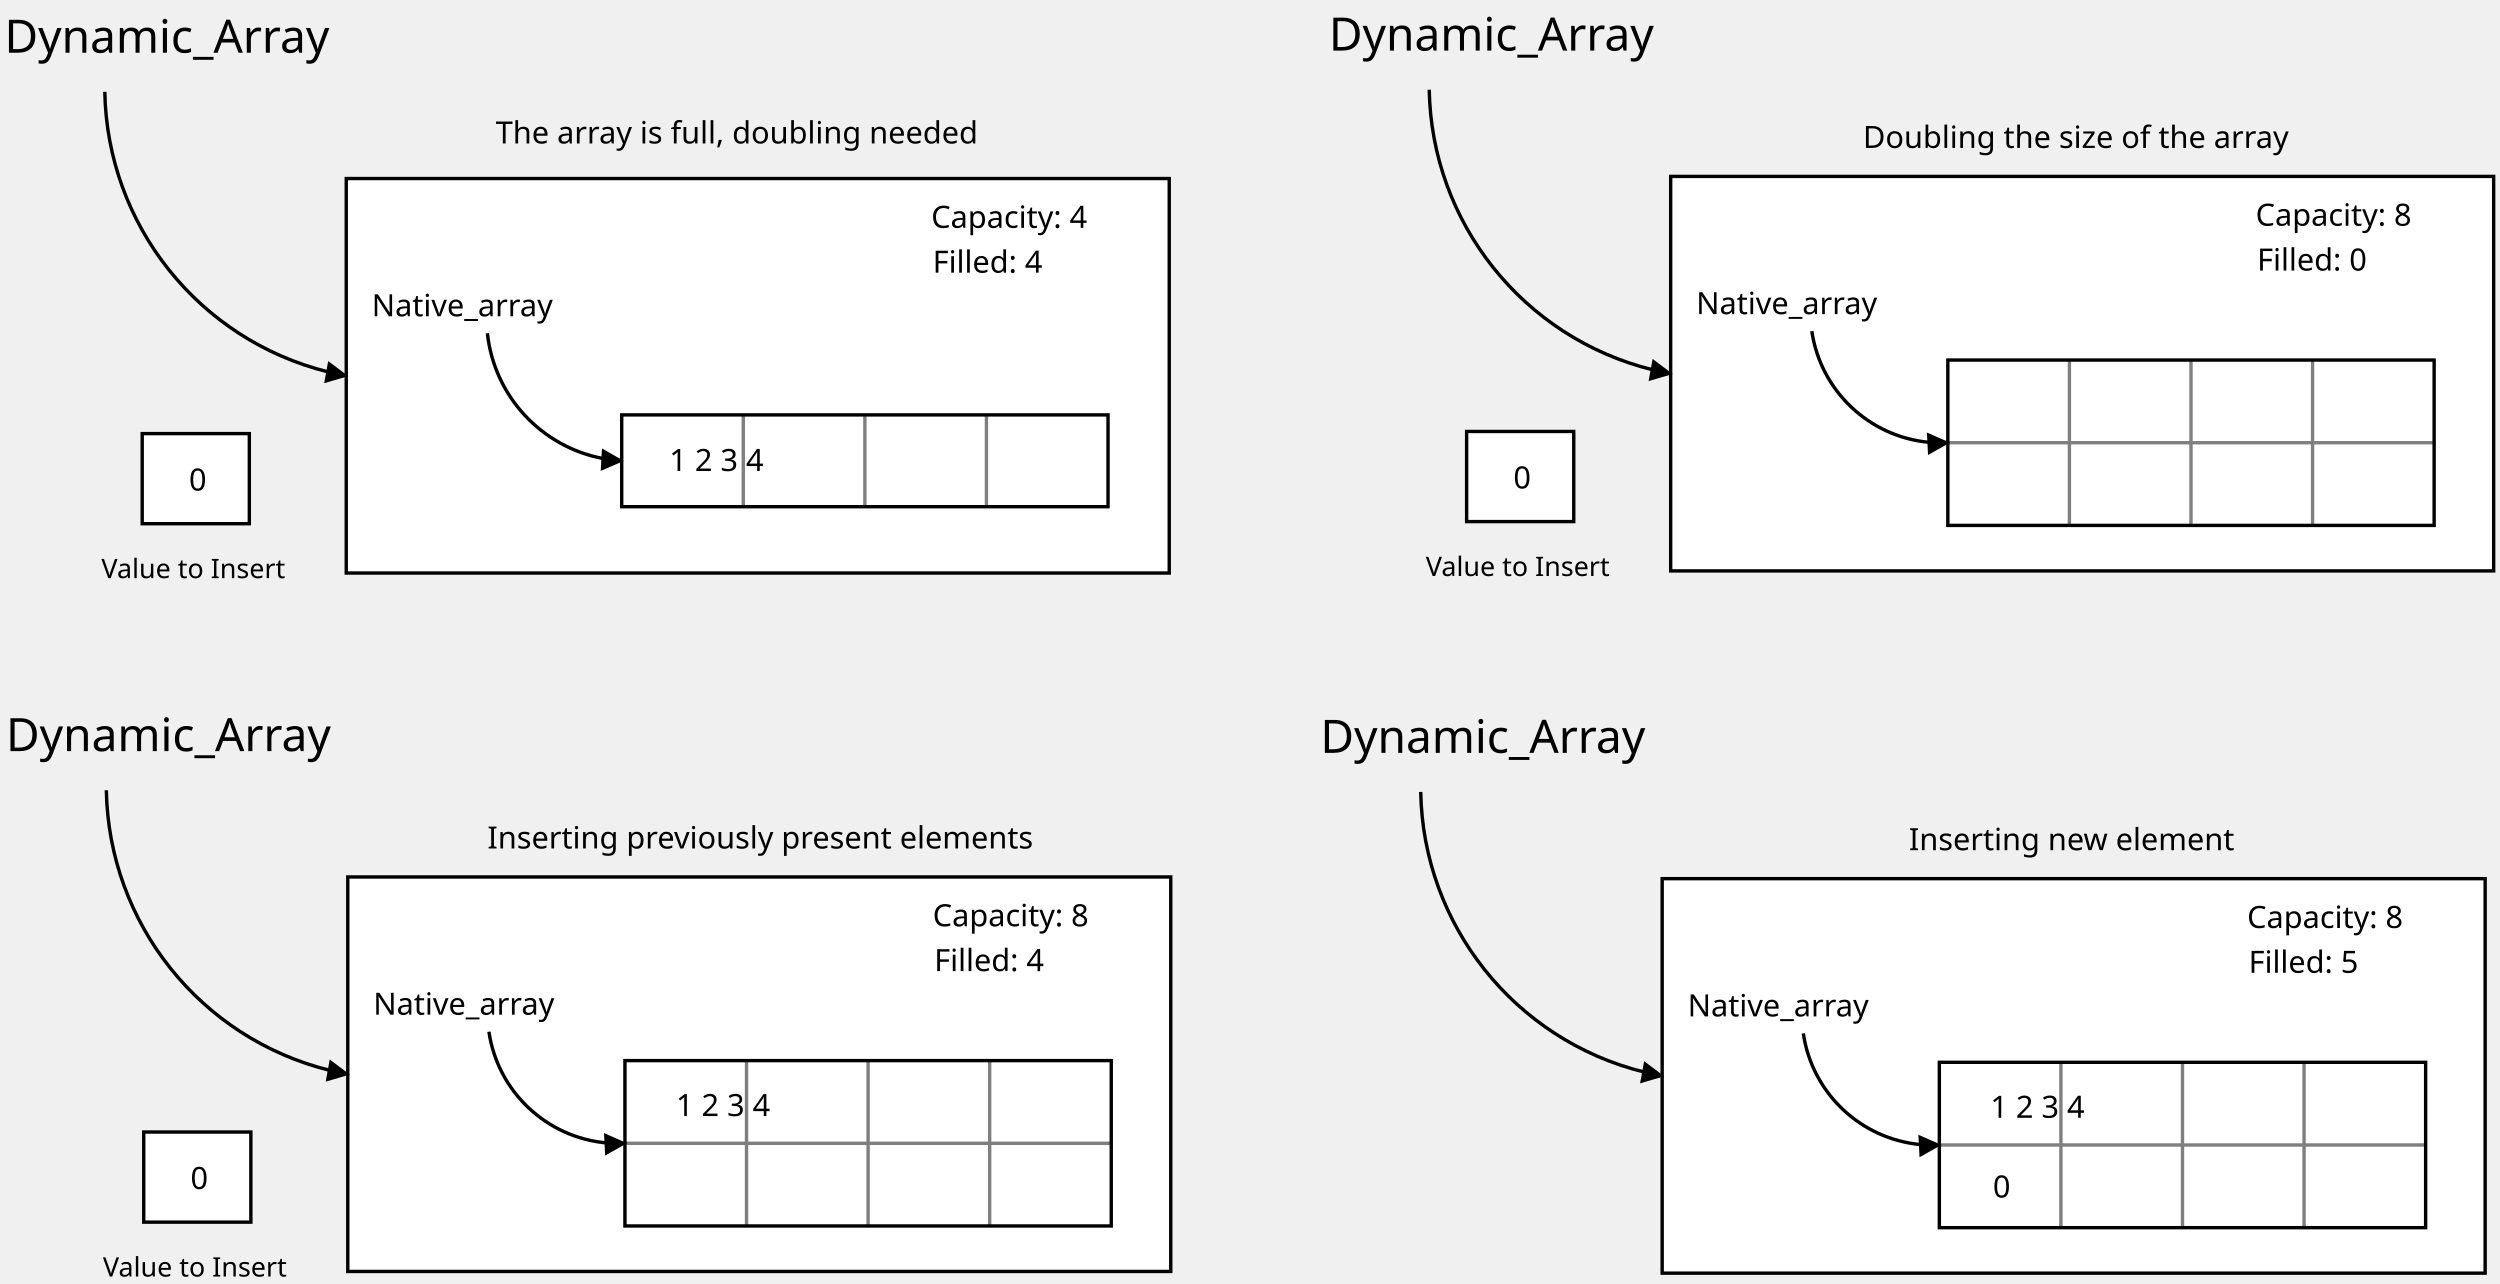
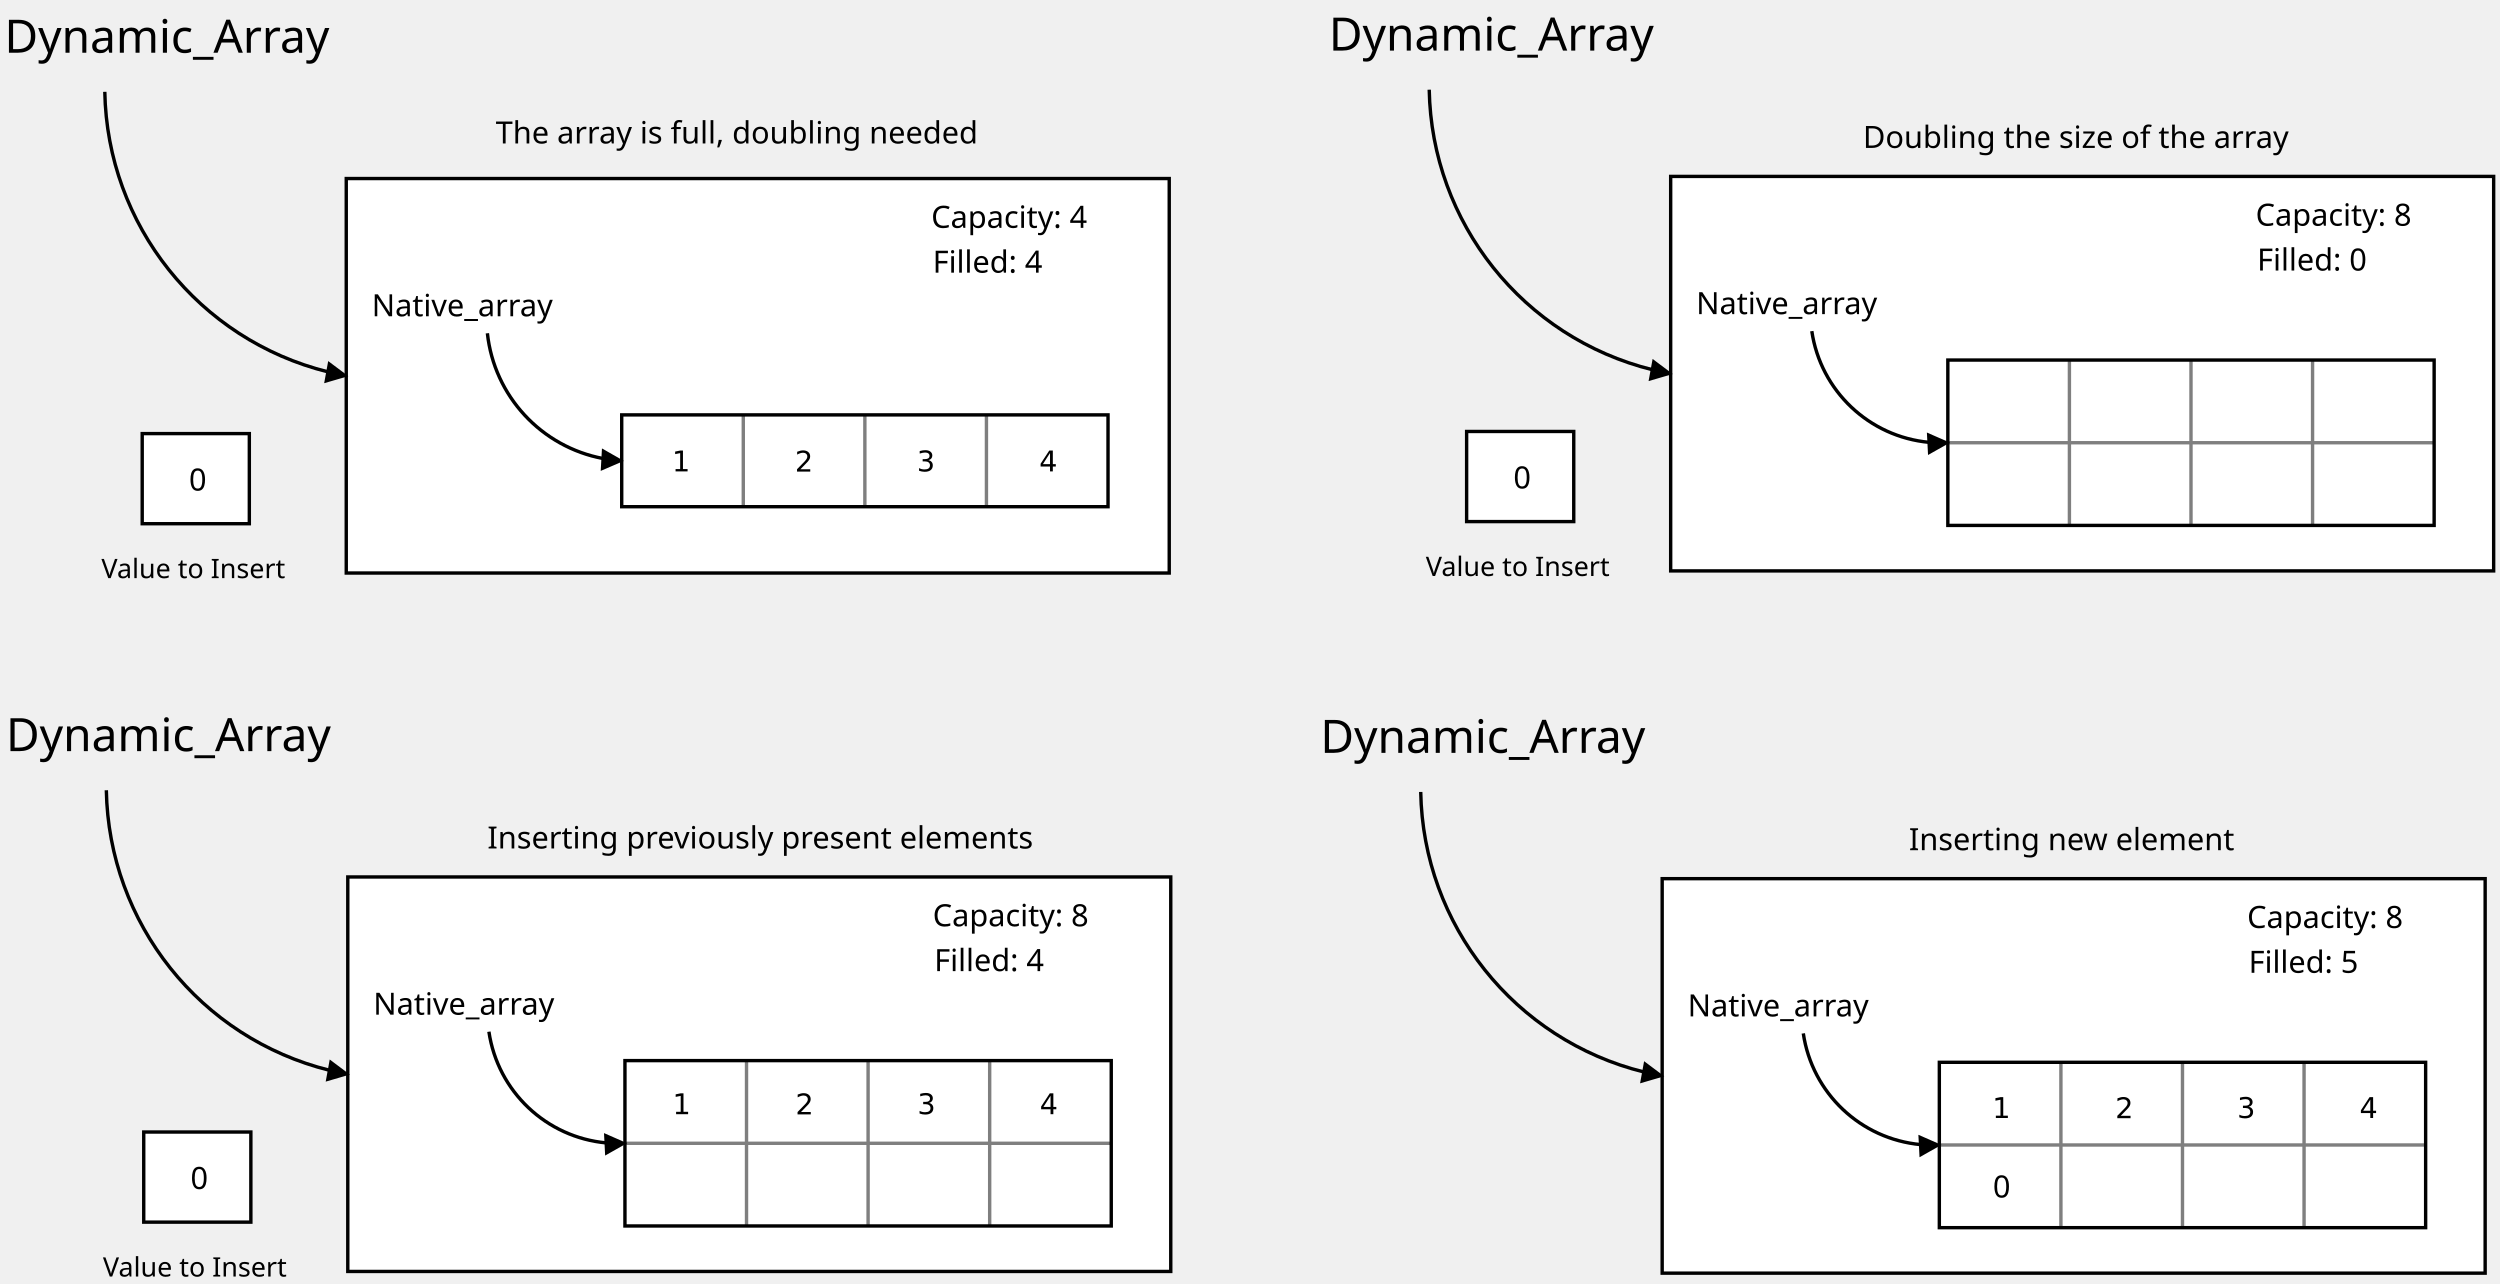
- <svg xmlns="http://www.w3.org/2000/svg" width="74cm" height="38cm" viewBox="72 48 1465 755">
-   <g>
-     <text font-size="27.093" style="fill: #000000;text-anchor:start;font-family:sans-serif;font-style:normal;font-weight:normal" x="845.9" y="490.748">
-       <tspan x="845.9" y="490.748">Dynamic_Array</tspan>
-     </text>
-     <g>
-       <rect style="fill: #ffffff" x="1046.9" y="564.748" width="484" height="232" />
-       <rect style="fill: none; fill-opacity:0; stroke-width: 2; stroke: #000000" x="1046.9" y="564.748" width="484" height="232" />
-     </g>
-     <g>
-       <rect style="fill: #ffffff" x="1209.9" y="672.748" width="286" height="97.251" />
-       <line style="fill: none; fill-opacity:0; stroke-width: 2; stroke: #7f7f7f" x1="1209.9" y1="721.374" x2="1495.9" y2="721.374" />
-       <line style="fill: none; fill-opacity:0; stroke-width: 2; stroke: #7f7f7f" x1="1281.4" y1="672.748" x2="1281.4" y2="769.999" />
-       <line style="fill: none; fill-opacity:0; stroke-width: 2; stroke: #7f7f7f" x1="1352.9" y1="672.748" x2="1352.9" y2="769.999" />
-       <line style="fill: none; fill-opacity:0; stroke-width: 2; stroke: #7f7f7f" x1="1424.4" y1="672.748" x2="1424.4" y2="769.999" />
-       <rect style="fill: none; fill-opacity:0; stroke-width: 2; stroke: #000000" x="1209.9" y="672.748" width="286" height="97.251" />
-     </g>
-     <g>
-       <path style="fill: none; fill-opacity:0; stroke-width: 2; stroke: #000000" d="M 1129.9,655.748 A 76.917,76.917 0 0 0 1198.99,721.153" />
-       <polygon style="fill: #000000" points="1199.17,726.925 1208.9,721.425 1198.66,716.938 " />
-       <polygon style="fill: none; fill-opacity:0; stroke-width: 2; stroke: #000000" points="1199.17,726.925 1208.9,721.425 1198.66,716.938 " />
-     </g>
-     <text font-size="18.062" style="fill: #000000;text-anchor:start;font-family:sans-serif;font-style:normal;font-weight:normal" x="1061.9" y="645.748">
-       <tspan x="1061.9" y="645.748">Native_array</tspan>
-     </text>
-     <text font-size="18.062" style="fill: #000000;text-anchor:start;font-family:sans-serif;font-style:normal;font-weight:normal" x="1390.9" y="593.748">
-       <tspan x="1390.9" y="593.748">Capacity: 8</tspan>
-     </text>
-     <g>
-       <path style="fill: none; fill-opacity:0; stroke-width: 2; stroke: #000000" d="M 904.9,513.748 A 172.901,172.901 0 0 0 1036.16,678.445" />
-       <polygon style="fill: #000000" points="1035.18,683.704 1045.92,680.569 1036.97,673.864 " />
-       <polygon style="fill: none; fill-opacity:0; stroke-width: 2; stroke: #000000" points="1035.18,683.704 1045.92,680.569 1036.97,673.864 " />
-     </g>
-     <text font-size="18.062" style="fill: #000000;text-anchor:start;font-family:sans-serif;font-style:normal;font-weight:normal" x="1391.8" y="620.114">
-       <tspan x="1391.8" y="620.114">Filled: 5</tspan>
-     </text>
-     <text font-size="18.062" style="fill: #000000;text-anchor:start;font-family:sans-serif;font-style:normal;font-weight:normal" x="1241.4" y="752.248">
-       <tspan x="1241.4" y="752.248">0</tspan>
-     </text>
-     <text font-size="18.062" style="fill: #000000;text-anchor:start;font-family:sans-serif;font-style:normal;font-weight:normal" x="1192" y="548">
-       <tspan x="1192" y="548">Inserting new element</tspan>
-     </text>
-     <text font-size="18.062" style="fill: #000000;text-anchor:start;font-family:sans-serif;font-style:normal;font-weight:normal" x="1239.9" y="705.366">
-       <tspan x="1239.9" y="705.366">1           2          3          4</tspan>
-     </text>
-   </g>
-   <g>
-     <text font-size="27.093" style="fill: #000000;text-anchor:start;font-family:sans-serif;font-style:normal;font-weight:normal" x="72.9" y="489.748">
-       <tspan x="72.9" y="489.748">Dynamic_Array</tspan>
-     </text>
-     <g>
-       <rect style="fill: #ffffff" x="273.9" y="563.748" width="484" height="232" />
-       <rect style="fill: none; fill-opacity:0; stroke-width: 2; stroke: #000000" x="273.9" y="563.748" width="484" height="232" />
-     </g>
-     <g>
-       <rect style="fill: #ffffff" x="436.9" y="671.748" width="286" height="97.251" />
-       <line style="fill: none; fill-opacity:0; stroke-width: 2; stroke: #7f7f7f" x1="436.9" y1="720.374" x2="722.9" y2="720.374" />
-       <line style="fill: none; fill-opacity:0; stroke-width: 2; stroke: #7f7f7f" x1="508.4" y1="671.748" x2="508.4" y2="768.999" />
-       <line style="fill: none; fill-opacity:0; stroke-width: 2; stroke: #7f7f7f" x1="579.9" y1="671.748" x2="579.9" y2="768.999" />
-       <line style="fill: none; fill-opacity:0; stroke-width: 2; stroke: #7f7f7f" x1="651.4" y1="671.748" x2="651.4" y2="768.999" />
-       <rect style="fill: none; fill-opacity:0; stroke-width: 2; stroke: #000000" x="436.9" y="671.748" width="286" height="97.251" />
-     </g>
-     <g>
-       <path style="fill: none; fill-opacity:0; stroke-width: 2; stroke: #000000" d="M 356.9,654.748 A 76.917,76.917 0 0 0 425.986,720.153" />
-       <polygon style="fill: #000000" points="426.168,725.925 435.901,720.425 425.661,715.938 " />
-       <polygon style="fill: none; fill-opacity:0; stroke-width: 2; stroke: #000000" points="426.168,725.925 435.901,720.425 425.661,715.938 " />
-     </g>
-     <text font-size="18.062" style="fill: #000000;text-anchor:start;font-family:sans-serif;font-style:normal;font-weight:normal" x="288.9" y="644.748">
-       <tspan x="288.9" y="644.748">Native_array</tspan>
-     </text>
-     <text font-size="18.062" style="fill: #000000;text-anchor:start;font-family:sans-serif;font-style:normal;font-weight:normal" x="617.9" y="592.748">
-       <tspan x="617.9" y="592.748">Capacity: 8</tspan>
-     </text>
-     <g>
-       <path style="fill: none; fill-opacity:0; stroke-width: 2; stroke: #000000" d="M 131.9,512.748 A 172.901,172.901 0 0 0 263.161,677.445" />
-       <polygon style="fill: #000000" points="262.184,682.704 272.916,679.569 263.97,672.864 " />
-       <polygon style="fill: none; fill-opacity:0; stroke-width: 2; stroke: #000000" points="262.184,682.704 272.916,679.569 263.97,672.864 " />
-     </g>
-     <text font-size="18.062" style="fill: #000000;text-anchor:start;font-family:sans-serif;font-style:normal;font-weight:normal" x="618.8" y="619.114">
-       <tspan x="618.8" y="619.114">Filled: 4</tspan>
-     </text>
-     <g>
-       <rect style="fill: #ffffff" x="153.9" y="713.748" width="63" height="53" />
-       <rect style="fill: none; fill-opacity:0; stroke-width: 2; stroke: #000000" x="153.9" y="713.748" width="63" height="53" />
-     </g>
-     <text font-size="18.062" style="fill: #000000;text-anchor:start;font-family:sans-serif;font-style:normal;font-weight:normal" x="181.4" y="747.248">
-       <tspan x="181.4" y="747.248">0</tspan>
-     </text>
-     <text font-size="15.804" style="fill: #000000;text-anchor:start;font-family:sans-serif;font-style:normal;font-weight:normal" x="129.9" y="798.748">
-       <tspan x="129.9" y="798.748">Value to Insert</tspan>
-     </text>
-     <text font-size="18.062" style="fill: #000000;text-anchor:start;font-family:sans-serif;font-style:normal;font-weight:normal" x="356" y="547">
-       <tspan x="356" y="547">Inserting previously present elements</tspan>
-     </text>
-     <text font-size="18.062" style="fill: #000000;text-anchor:start;font-family:sans-serif;font-style:normal;font-weight:normal" x="466.9" y="704.366">
-       <tspan x="466.9" y="704.366">1           2          3          4</tspan>
-     </text>
-   </g>
-   <g>
-     <text font-size="27.093" style="fill: #000000;text-anchor:start;font-family:sans-serif;font-style:normal;font-weight:normal" x="72" y="79">
-       <tspan x="72" y="79">Dynamic_Array</tspan>
-     </text>
-     <g>
-       <rect style="fill: #ffffff" x="273" y="153" width="484" height="232" />
-       <rect style="fill: none; fill-opacity:0; stroke-width: 2; stroke: #000000" x="273" y="153" width="484" height="232" />
-     </g>
-     <g>
-       <rect style="fill: #ffffff" x="435" y="292" width="286" height="54" />
-       <line style="fill: none; fill-opacity:0; stroke-width: 2; stroke: #7f7f7f" x1="506.5" y1="292" x2="506.5" y2="346" />
-       <line style="fill: none; fill-opacity:0; stroke-width: 2; stroke: #7f7f7f" x1="578" y1="292" x2="578" y2="346" />
-       <line style="fill: none; fill-opacity:0; stroke-width: 2; stroke: #7f7f7f" x1="649.5" y1="292" x2="649.5" y2="346" />
-       <rect style="fill: none; fill-opacity:0; stroke-width: 2; stroke: #000000" x="435" y="292" width="286" height="54" />
-     </g>
-     <text font-size="18.062" style="fill: #000000;text-anchor:start;font-family:sans-serif;font-style:normal;font-weight:normal" x="463" y="325">
-       <tspan x="463" y="325">1           2          3          4</tspan>
-     </text>
-     <g>
-       <path style="fill: none; fill-opacity:0; stroke-width: 2; stroke: #000000" d="M 356,244 A 84.162,84.162 0 0 0 424.149,317.685" />
-       <polygon style="fill: #000000" points="423.739,323.381 434.002,318.944 424.295,313.397 " />
-       <polygon style="fill: none; fill-opacity:0; stroke-width: 2; stroke: #000000" points="423.739,323.381 434.002,318.944 424.295,313.397 " />
-     </g>
-     <text font-size="18.062" style="fill: #000000;text-anchor:start;font-family:sans-serif;font-style:normal;font-weight:normal" x="288" y="234">
-       <tspan x="288" y="234">Native_array</tspan>
-     </text>
-     <text font-size="18.062" style="fill: #000000;text-anchor:start;font-family:sans-serif;font-style:normal;font-weight:normal" x="617" y="182">
-       <tspan x="617" y="182">Capacity: 4</tspan>
-     </text>
-     <g>
-       <path style="fill: none; fill-opacity:0; stroke-width: 2; stroke: #000000" d="M 131,102 A 172.901,172.901 0 0 0 262.261,266.697" />
-       <polygon style="fill: #000000" points="261.284,271.956 272.016,268.821 263.07,262.116 " />
-       <polygon style="fill: none; fill-opacity:0; stroke-width: 2; stroke: #000000" points="261.284,271.956 272.016,268.821 263.07,262.116 " />
-     </g>
-     <text font-size="18.062" style="fill: #000000;text-anchor:start;font-family:sans-serif;font-style:normal;font-weight:normal" x="617.9" y="208.366">
-       <tspan x="617.9" y="208.366">Filled: 4</tspan>
-     </text>
-     <g>
-       <rect style="fill: #ffffff" x="153" y="303" width="63" height="53" />
-       <rect style="fill: none; fill-opacity:0; stroke-width: 2; stroke: #000000" x="153" y="303" width="63" height="53" />
-     </g>
-     <text font-size="18.062" style="fill: #000000;text-anchor:start;font-family:sans-serif;font-style:normal;font-weight:normal" x="180.5" y="336.5">
-       <tspan x="180.5" y="336.5">0</tspan>
-     </text>
-     <text font-size="15.804" style="fill: #000000;text-anchor:start;font-family:sans-serif;font-style:normal;font-weight:normal" x="129" y="388">
-       <tspan x="129" y="388">Value to Insert</tspan>
-     </text>
-     <text font-size="18.062" style="fill: #000000;text-anchor:start;font-family:sans-serif;font-style:normal;font-weight:normal" x="360.9" y="132.365">
-       <tspan x="360.9" y="132.365">The array is full, doubling needed</tspan>
-     </text>
-   </g>
-   <g>
-     <text font-size="27.093" style="fill: #000000;text-anchor:start;font-family:sans-serif;font-style:normal;font-weight:normal" x="850.9" y="77.749">
-       <tspan x="850.9" y="77.749">Dynamic_Array</tspan>
-     </text>
-     <g>
-       <rect style="fill: #ffffff" x="1051.9" y="151.749" width="484" height="232" />
-       <rect style="fill: none; fill-opacity:0; stroke-width: 2; stroke: #000000" x="1051.9" y="151.749" width="484" height="232" />
-     </g>
-     <g>
-       <rect style="fill: #ffffff" x="1214.9" y="259.748" width="286" height="97.251" />
-       <line style="fill: none; fill-opacity:0; stroke-width: 2; stroke: #7f7f7f" x1="1214.9" y1="308.374" x2="1500.9" y2="308.374" />
-       <line style="fill: none; fill-opacity:0; stroke-width: 2; stroke: #7f7f7f" x1="1286.4" y1="259.748" x2="1286.4" y2="356.999" />
-       <line style="fill: none; fill-opacity:0; stroke-width: 2; stroke: #7f7f7f" x1="1357.9" y1="259.748" x2="1357.9" y2="356.999" />
-       <line style="fill: none; fill-opacity:0; stroke-width: 2; stroke: #7f7f7f" x1="1429.4" y1="259.748" x2="1429.4" y2="356.999" />
-       <rect style="fill: none; fill-opacity:0; stroke-width: 2; stroke: #000000" x="1214.9" y="259.748" width="286" height="97.251" />
-     </g>
-     <g>
-       <path style="fill: none; fill-opacity:0; stroke-width: 2; stroke: #000000" d="M 1134.9,242.748 A 76.917,76.917 0 0 0 1203.99,308.153" />
-       <polygon style="fill: #000000" points="1204.17,313.925 1213.9,308.425 1203.66,303.938 " />
-       <polygon style="fill: none; fill-opacity:0; stroke-width: 2; stroke: #000000" points="1204.17,313.925 1213.9,308.425 1203.66,303.938 " />
-     </g>
-     <text font-size="18.062" style="fill: #000000;text-anchor:start;font-family:sans-serif;font-style:normal;font-weight:normal" x="1066.9" y="232.748">
-       <tspan x="1066.9" y="232.748">Native_array</tspan>
-     </text>
-     <text font-size="18.062" style="fill: #000000;text-anchor:start;font-family:sans-serif;font-style:normal;font-weight:normal" x="1395.9" y="180.749">
-       <tspan x="1395.9" y="180.749">Capacity: 8</tspan>
-     </text>
-     <g>
-       <path style="fill: none; fill-opacity:0; stroke-width: 2; stroke: #000000" d="M 909.9,100.749 A 172.9,172.9 0 0 0 1041.16,265.445" />
-       <polygon style="fill: #000000" points="1040.18,270.704 1050.92,267.569 1041.97,260.864 " />
-       <polygon style="fill: none; fill-opacity:0; stroke-width: 2; stroke: #000000" points="1040.18,270.704 1050.92,267.569 1041.97,260.864 " />
-     </g>
-     <text font-size="18.062" style="fill: #000000;text-anchor:start;font-family:sans-serif;font-style:normal;font-weight:normal" x="1396.8" y="207.114">
-       <tspan x="1396.8" y="207.114">Filled: 0</tspan>
-     </text>
-     <g>
-       <rect style="fill: #ffffff" x="931.9" y="301.748" width="63" height="53" />
-       <rect style="fill: none; fill-opacity:0; stroke-width: 2; stroke: #000000" x="931.9" y="301.748" width="63" height="53" />
-     </g>
-     <text font-size="18.062" style="fill: #000000;text-anchor:start;font-family:sans-serif;font-style:normal;font-weight:normal" x="959.4" y="335.248">
-       <tspan x="959.4" y="335.248">0</tspan>
-     </text>
-     <text font-size="15.804" style="fill: #000000;text-anchor:start;font-family:sans-serif;font-style:normal;font-weight:normal" x="907.9" y="386.748">
-       <tspan x="907.9" y="386.748">Value to Insert</tspan>
-     </text>
-     <text font-size="18.062" style="fill: #000000;text-anchor:start;font-family:sans-serif;font-style:normal;font-weight:normal" x="1165" y="135">
-       <tspan x="1165" y="135">Doubling the size of the array</tspan>
+ <svg xmlns="http://www.w3.org/2000/svg" width="74cm" height="38cm" viewBox="72 48 1465 755" version="1.1" id="svg48">
+   <defs id="defs48" />
+   <g id="g12">
+     <text font-size="27.093" style="fill: #000000;text-anchor:start;font-family:sans-serif;font-style:normal;font-weight:normal" x="845.9" y="490.748" id="text1">
+       <tspan x="845.9" y="490.748" id="tspan1">Dynamic_Array</tspan>
+     </text>
+     <g id="g2">
+       <rect style="fill: #ffffff" x="1046.9" y="564.748" width="484" height="232" id="rect1" />
+       <rect style="fill: none; fill-opacity:0; stroke-width: 2; stroke: #000000" x="1046.9" y="564.748" width="484" height="232" id="rect2" />
+     </g>
+     <g id="g6">
+       <rect style="fill: #ffffff" x="1209.9" y="672.748" width="286" height="97.251" id="rect3" />
+       <line style="fill: none; fill-opacity:0; stroke-width: 2; stroke: #7f7f7f" x1="1209.9" y1="721.374" x2="1495.9" y2="721.374" id="line3" />
+       <line style="fill: none; fill-opacity:0; stroke-width: 2; stroke: #7f7f7f" x1="1281.4" y1="672.748" x2="1281.4" y2="769.999" id="line4" />
+       <line style="fill: none; fill-opacity:0; stroke-width: 2; stroke: #7f7f7f" x1="1352.9" y1="672.748" x2="1352.9" y2="769.999" id="line5" />
+       <line style="fill: none; fill-opacity:0; stroke-width: 2; stroke: #7f7f7f" x1="1424.4" y1="672.748" x2="1424.4" y2="769.999" id="line6" />
+       <rect style="fill: none; fill-opacity:0; stroke-width: 2; stroke: #000000" x="1209.9" y="672.748" width="286" height="97.251" id="rect6" />
+     </g>
+     <g id="g7">
+       <path style="fill: none; fill-opacity:0; stroke-width: 2; stroke: #000000" d="M 1129.9,655.748 A 76.917,76.917 0 0 0 1198.99,721.153" id="path6" />
+       <polygon style="fill: #000000" points="1199.17,726.925 1208.9,721.425 1198.66,716.938 " id="polygon6" />
+       <polygon style="fill: none; fill-opacity:0; stroke-width: 2; stroke: #000000" points="1199.17,726.925 1208.9,721.425 1198.66,716.938 " id="polygon7" />
+     </g>
+     <text font-size="18.062" style="fill: #000000;text-anchor:start;font-family:sans-serif;font-style:normal;font-weight:normal" x="1061.9" y="645.748" id="text7">
+       <tspan x="1061.9" y="645.748" id="tspan7">Native_array</tspan>
+     </text>
+     <text font-size="18.062" style="fill: #000000;text-anchor:start;font-family:sans-serif;font-style:normal;font-weight:normal" x="1390.9" y="593.748" id="text8">
+       <tspan x="1390.9" y="593.748" id="tspan8">Capacity: 8</tspan>
+     </text>
+     <g id="g9">
+       <path style="fill: none; fill-opacity:0; stroke-width: 2; stroke: #000000" d="M 904.9,513.748 A 172.901,172.901 0 0 0 1036.16,678.445" id="path8" />
+       <polygon style="fill: #000000" points="1035.18,683.704 1045.92,680.569 1036.97,673.864 " id="polygon8" />
+       <polygon style="fill: none; fill-opacity:0; stroke-width: 2; stroke: #000000" points="1035.18,683.704 1045.92,680.569 1036.97,673.864 " id="polygon9" />
+     </g>
+     <text font-size="18.062" style="fill: #000000;text-anchor:start;font-family:sans-serif;font-style:normal;font-weight:normal" x="1391.8" y="620.114" id="text9">
+       <tspan x="1391.8" y="620.114" id="tspan9">Filled: 5</tspan>
+     </text>
+     <text font-size="18.062" style="fill: #000000;text-anchor:start;font-family:sans-serif;font-style:normal;font-weight:normal" x="1241.4" y="752.248" id="text10">
+       <tspan x="1241.4" y="752.248" id="tspan10">0</tspan>
+     </text>
+     <text font-size="18.062" style="fill: #000000;text-anchor:start;font-family:sans-serif;font-style:normal;font-weight:normal" x="1192" y="548" id="text11">
+       <tspan x="1192" y="548" id="tspan11">Inserting new element</tspan>
+     </text>
+     <text xml:space="preserve" style="font-size:16.822px;line-height:1.25;font-family:'DejaVu Sans';-inkscape-font-specification:'DejaVu Sans';letter-spacing:0px;word-spacing:0px;stroke-width:0.526" x="1241.05" y="705.509" id="text49-9">
+       <tspan id="tspan49-1" style="stroke-width:0.526" x="1241.05" y="705.509">1</tspan>
+     </text>
+     <text xml:space="preserve" style="font-size:16.822px;line-height:1.25;font-family:'DejaVu Sans';-inkscape-font-specification:'DejaVu Sans';letter-spacing:0px;word-spacing:0px;stroke-width:0.526" x="1313.335" y="705.62" id="text50-2">
+       <tspan id="tspan50-7" style="stroke-width:0.526" x="1313.335" y="705.62">2</tspan>
+     </text>
+     <text xml:space="preserve" style="font-size:16.822px;line-height:1.25;font-family:'DejaVu Sans';-inkscape-font-specification:'DejaVu Sans';letter-spacing:0px;word-spacing:0px;stroke-width:0.526" x="1385.053" y="705.501" id="text51-0">
+       <tspan id="tspan51-9" style="stroke-width:0.526" x="1385.053" y="705.501">3</tspan>
+     </text>
+     <text xml:space="preserve" style="font-size:16.822px;line-height:1.25;font-family:'DejaVu Sans';-inkscape-font-specification:'DejaVu Sans';letter-spacing:0px;word-spacing:0px;stroke-width:0.526" x="1456.992" y="705.509" id="text52-3">
+       <tspan id="tspan52-6" style="stroke-width:0.526" x="1456.992" y="705.509">4</tspan>
+     </text>
+   </g>
+   <g id="g25">
+     <text font-size="27.093" style="fill: #000000;text-anchor:start;font-family:sans-serif;font-style:normal;font-weight:normal" x="72.9" y="489.748" id="text13">
+       <tspan x="72.9" y="489.748" id="tspan13">Dynamic_Array</tspan>
+     </text>
+     <g id="g14">
+       <rect style="fill: #ffffff" x="273.9" y="563.748" width="484" height="232" id="rect13" />
+       <rect style="fill: none; fill-opacity:0; stroke-width: 2; stroke: #000000" x="273.9" y="563.748" width="484" height="232" id="rect14" />
+     </g>
+     <g id="g18">
+       <rect style="fill: #ffffff" x="436.9" y="671.748" width="286" height="97.251" id="rect15" />
+       <line style="fill: none; fill-opacity:0; stroke-width: 2; stroke: #7f7f7f" x1="436.9" y1="720.374" x2="722.9" y2="720.374" id="line15" />
+       <line style="fill: none; fill-opacity:0; stroke-width: 2; stroke: #7f7f7f" x1="508.4" y1="671.748" x2="508.4" y2="768.999" id="line16" />
+       <line style="fill: none; fill-opacity:0; stroke-width: 2; stroke: #7f7f7f" x1="579.9" y1="671.748" x2="579.9" y2="768.999" id="line17" />
+       <line style="fill: none; fill-opacity:0; stroke-width: 2; stroke: #7f7f7f" x1="651.4" y1="671.748" x2="651.4" y2="768.999" id="line18" />
+       <rect style="fill: none; fill-opacity:0; stroke-width: 2; stroke: #000000" x="436.9" y="671.748" width="286" height="97.251" id="rect18" />
+     </g>
+     <g id="g19">
+       <path style="fill: none; fill-opacity:0; stroke-width: 2; stroke: #000000" d="M 356.9,654.748 A 76.917,76.917 0 0 0 425.986,720.153" id="path18" />
+       <polygon style="fill: #000000" points="426.168,725.925 435.901,720.425 425.661,715.938 " id="polygon18" />
+       <polygon style="fill: none; fill-opacity:0; stroke-width: 2; stroke: #000000" points="426.168,725.925 435.901,720.425 425.661,715.938 " id="polygon19" />
+     </g>
+     <text font-size="18.062" style="fill: #000000;text-anchor:start;font-family:sans-serif;font-style:normal;font-weight:normal" x="288.9" y="644.748" id="text19">
+       <tspan x="288.9" y="644.748" id="tspan19">Native_array</tspan>
+     </text>
+     <text font-size="18.062" style="fill: #000000;text-anchor:start;font-family:sans-serif;font-style:normal;font-weight:normal" x="617.9" y="592.748" id="text20">
+       <tspan x="617.9" y="592.748" id="tspan20">Capacity: 8</tspan>
+     </text>
+     <g id="g21">
+       <path style="fill: none; fill-opacity:0; stroke-width: 2; stroke: #000000" d="M 131.9,512.748 A 172.901,172.901 0 0 0 263.161,677.445" id="path20" />
+       <polygon style="fill: #000000" points="262.184,682.704 272.916,679.569 263.97,672.864 " id="polygon20" />
+       <polygon style="fill: none; fill-opacity:0; stroke-width: 2; stroke: #000000" points="262.184,682.704 272.916,679.569 263.97,672.864 " id="polygon21" />
+     </g>
+     <text font-size="18.062" style="fill: #000000;text-anchor:start;font-family:sans-serif;font-style:normal;font-weight:normal" x="618.8" y="619.114" id="text21">
+       <tspan x="618.8" y="619.114" id="tspan21">Filled: 4</tspan>
+     </text>
+     <g id="g22">
+       <rect style="fill: #ffffff" x="153.9" y="713.748" width="63" height="53" id="rect21" />
+       <rect style="fill: none; fill-opacity:0; stroke-width: 2; stroke: #000000" x="153.9" y="713.748" width="63" height="53" id="rect22" />
+     </g>
+     <text font-size="18.062" style="fill: #000000;text-anchor:start;font-family:sans-serif;font-style:normal;font-weight:normal" x="181.4" y="747.248" id="text22">
+       <tspan x="181.4" y="747.248" id="tspan22">0</tspan>
+     </text>
+     <text font-size="15.804" style="fill: #000000;text-anchor:start;font-family:sans-serif;font-style:normal;font-weight:normal" x="129.9" y="798.748" id="text23">
+       <tspan x="129.9" y="798.748" id="tspan23">Value to Insert</tspan>
+     </text>
+     <text font-size="18.062" style="fill: #000000;text-anchor:start;font-family:sans-serif;font-style:normal;font-weight:normal" x="356" y="547" id="text24">
+       <tspan x="356" y="547" id="tspan24">Inserting previously present elements</tspan>
+     </text>
+     <text xml:space="preserve" style="font-size:16.822px;line-height:1.25;font-family:'DejaVu Sans';-inkscape-font-specification:'DejaVu Sans';letter-spacing:0px;word-spacing:0px;stroke-width:0.526" x="464.891" y="703.261" id="text49-3">
+       <tspan id="tspan49-6" style="stroke-width:0.526" x="464.891" y="703.261">1</tspan>
+     </text>
+     <text xml:space="preserve" style="font-size:16.822px;line-height:1.25;font-family:'DejaVu Sans';-inkscape-font-specification:'DejaVu Sans';letter-spacing:0px;word-spacing:0px;stroke-width:0.526" x="537.176" y="703.372" id="text50-7">
+       <tspan id="tspan50-5" style="stroke-width:0.526" x="537.176" y="703.372">2</tspan>
+     </text>
+     <text xml:space="preserve" style="font-size:16.822px;line-height:1.25;font-family:'DejaVu Sans';-inkscape-font-specification:'DejaVu Sans';letter-spacing:0px;word-spacing:0px;stroke-width:0.526" x="608.894" y="703.252" id="text51-3">
+       <tspan id="tspan51-5" style="stroke-width:0.526" x="608.894" y="703.252">3</tspan>
+     </text>
+     <text xml:space="preserve" style="font-size:16.822px;line-height:1.25;font-family:'DejaVu Sans';-inkscape-font-specification:'DejaVu Sans';letter-spacing:0px;word-spacing:0px;stroke-width:0.526" x="680.834" y="703.261" id="text52-6">
+       <tspan id="tspan52-2" style="stroke-width:0.526" x="680.834" y="703.261">4</tspan>
+     </text>
+   </g>
+   <g id="g36">
+     <text font-size="27.093" style="fill: #000000;text-anchor:start;font-family:sans-serif;font-style:normal;font-weight:normal" x="72" y="79" id="text26">
+       <tspan x="72" y="79" id="tspan26">Dynamic_Array</tspan>
+     </text>
+     <g id="g27">
+       <rect style="fill: #ffffff" x="273" y="153" width="484" height="232" id="rect26" />
+       <rect style="fill: none; fill-opacity:0; stroke-width: 2; stroke: #000000" x="273" y="153" width="484" height="232" id="rect27" />
+     </g>
+     <g id="g30">
+       <rect style="fill: #ffffff" x="435" y="292" width="286" height="54" id="rect28" />
+       <line style="fill: none; fill-opacity:0; stroke-width: 2; stroke: #7f7f7f" x1="506.5" y1="292" x2="506.5" y2="346" id="line28" />
+       <line style="fill: none; fill-opacity:0; stroke-width: 2; stroke: #7f7f7f" x1="578" y1="292" x2="578" y2="346" id="line29" />
+       <line style="fill: none; fill-opacity:0; stroke-width: 2; stroke: #7f7f7f" x1="649.5" y1="292" x2="649.5" y2="346" id="line30" />
+       <rect style="fill: none; fill-opacity:0; stroke-width: 2; stroke: #000000" x="435" y="292" width="286" height="54" id="rect30" />
+     </g>
+     <g id="g31">
+       <path style="fill: none; fill-opacity:0; stroke-width: 2; stroke: #000000" d="M 356,244 A 84.162,84.162 0 0 0 424.149,317.685" id="path30" />
+       <polygon style="fill: #000000" points="423.739,323.381 434.002,318.944 424.295,313.397 " id="polygon30" />
+       <polygon style="fill: none; fill-opacity:0; stroke-width: 2; stroke: #000000" points="423.739,323.381 434.002,318.944 424.295,313.397 " id="polygon31" />
+     </g>
+     <text font-size="18.062" style="fill: #000000;text-anchor:start;font-family:sans-serif;font-style:normal;font-weight:normal" x="288" y="234" id="text31">
+       <tspan x="288" y="234" id="tspan31">Native_array</tspan>
+     </text>
+     <text font-size="18.062" style="fill: #000000;text-anchor:start;font-family:sans-serif;font-style:normal;font-weight:normal" x="617" y="182" id="text32">
+       <tspan x="617" y="182" id="tspan32">Capacity: 4</tspan>
+     </text>
+     <g id="g33">
+       <path style="fill: none; fill-opacity:0; stroke-width: 2; stroke: #000000" d="M 131,102 A 172.901,172.901 0 0 0 262.261,266.697" id="path32" />
+       <polygon style="fill: #000000" points="261.284,271.956 272.016,268.821 263.07,262.116 " id="polygon32" />
+       <polygon style="fill: none; fill-opacity:0; stroke-width: 2; stroke: #000000" points="261.284,271.956 272.016,268.821 263.07,262.116 " id="polygon33" />
+     </g>
+     <text font-size="18.062" style="fill: #000000;text-anchor:start;font-family:sans-serif;font-style:normal;font-weight:normal" x="617.9" y="208.366" id="text33">
+       <tspan x="617.9" y="208.366" id="tspan33">Filled: 4</tspan>
+     </text>
+     <g id="g34">
+       <rect style="fill: #ffffff" x="153" y="303" width="63" height="53" id="rect33" />
+       <rect style="fill: none; fill-opacity:0; stroke-width: 2; stroke: #000000" x="153" y="303" width="63" height="53" id="rect34" />
+     </g>
+     <text font-size="18.062" style="fill: #000000;text-anchor:start;font-family:sans-serif;font-style:normal;font-weight:normal" x="180.5" y="336.5" id="text34">
+       <tspan x="180.5" y="336.5" id="tspan34">0</tspan>
+     </text>
+     <text font-size="15.804" style="fill: #000000;text-anchor:start;font-family:sans-serif;font-style:normal;font-weight:normal" x="129" y="388" id="text35">
+       <tspan x="129" y="388" id="tspan35">Value to Insert</tspan>
+     </text>
+     <text font-size="18.062" style="fill: #000000;text-anchor:start;font-family:sans-serif;font-style:normal;font-weight:normal" x="360.9" y="132.365" id="text36">
+       <tspan x="360.9" y="132.365" id="tspan36">The array is full, doubling needed</tspan>
+     </text>
+     <text xml:space="preserve" style="font-size:16.822px;line-height:1.25;font-family:'DejaVu Sans';-inkscape-font-specification:'DejaVu Sans';letter-spacing:0px;word-spacing:0px;stroke-width:0.526" x="464.583" y="325.239" id="text49">
+       <tspan id="tspan49" style="stroke-width:0.526" x="464.583" y="325.239">1</tspan>
+     </text>
+     <text xml:space="preserve" style="font-size:16.822px;line-height:1.25;font-family:'DejaVu Sans';-inkscape-font-specification:'DejaVu Sans';letter-spacing:0px;word-spacing:0px;stroke-width:0.526" x="536.868" y="325.35" id="text50">
+       <tspan id="tspan50" style="stroke-width:0.526" x="536.868" y="325.35">2</tspan>
+     </text>
+     <text xml:space="preserve" style="font-size:16.822px;line-height:1.25;font-family:'DejaVu Sans';-inkscape-font-specification:'DejaVu Sans';letter-spacing:0px;word-spacing:0px;stroke-width:0.526" x="608.586" y="325.231" id="text51">
+       <tspan id="tspan51" style="stroke-width:0.526" x="608.586" y="325.231">3</tspan>
+     </text>
+     <text xml:space="preserve" style="font-size:16.822px;line-height:1.25;font-family:'DejaVu Sans';-inkscape-font-specification:'DejaVu Sans';letter-spacing:0px;word-spacing:0px;stroke-width:0.526" x="680.526" y="325.239" id="text52">
+       <tspan id="tspan52" style="stroke-width:0.526" x="680.526" y="325.239">4</tspan>
+     </text>
+   </g>
+   <g id="g48">
+     <text font-size="27.093" style="fill: #000000;text-anchor:start;font-family:sans-serif;font-style:normal;font-weight:normal" x="850.9" y="77.749" id="text37">
+       <tspan x="850.9" y="77.749" id="tspan37">Dynamic_Array</tspan>
+     </text>
+     <g id="g38">
+       <rect style="fill: #ffffff" x="1051.9" y="151.749" width="484" height="232" id="rect37" />
+       <rect style="fill: none; fill-opacity:0; stroke-width: 2; stroke: #000000" x="1051.9" y="151.749" width="484" height="232" id="rect38" />
+     </g>
+     <g id="g42">
+       <rect style="fill: #ffffff" x="1214.9" y="259.748" width="286" height="97.251" id="rect39" />
+       <line style="fill: none; fill-opacity:0; stroke-width: 2; stroke: #7f7f7f" x1="1214.9" y1="308.374" x2="1500.9" y2="308.374" id="line39" />
+       <line style="fill: none; fill-opacity:0; stroke-width: 2; stroke: #7f7f7f" x1="1286.4" y1="259.748" x2="1286.4" y2="356.999" id="line40" />
+       <line style="fill: none; fill-opacity:0; stroke-width: 2; stroke: #7f7f7f" x1="1357.9" y1="259.748" x2="1357.9" y2="356.999" id="line41" />
+       <line style="fill: none; fill-opacity:0; stroke-width: 2; stroke: #7f7f7f" x1="1429.4" y1="259.748" x2="1429.4" y2="356.999" id="line42" />
+       <rect style="fill: none; fill-opacity:0; stroke-width: 2; stroke: #000000" x="1214.9" y="259.748" width="286" height="97.251" id="rect42" />
+     </g>
+     <g id="g43">
+       <path style="fill: none; fill-opacity:0; stroke-width: 2; stroke: #000000" d="M 1134.9,242.748 A 76.917,76.917 0 0 0 1203.99,308.153" id="path42" />
+       <polygon style="fill: #000000" points="1204.17,313.925 1213.9,308.425 1203.66,303.938 " id="polygon42" />
+       <polygon style="fill: none; fill-opacity:0; stroke-width: 2; stroke: #000000" points="1204.17,313.925 1213.9,308.425 1203.66,303.938 " id="polygon43" />
+     </g>
+     <text font-size="18.062" style="fill: #000000;text-anchor:start;font-family:sans-serif;font-style:normal;font-weight:normal" x="1066.9" y="232.748" id="text43">
+       <tspan x="1066.9" y="232.748" id="tspan43">Native_array</tspan>
+     </text>
+     <text font-size="18.062" style="fill: #000000;text-anchor:start;font-family:sans-serif;font-style:normal;font-weight:normal" x="1395.9" y="180.749" id="text44">
+       <tspan x="1395.9" y="180.749" id="tspan44">Capacity: 8</tspan>
+     </text>
+     <g id="g45">
+       <path style="fill: none; fill-opacity:0; stroke-width: 2; stroke: #000000" d="M 909.9,100.749 A 172.9,172.9 0 0 0 1041.16,265.445" id="path44" />
+       <polygon style="fill: #000000" points="1040.18,270.704 1050.92,267.569 1041.97,260.864 " id="polygon44" />
+       <polygon style="fill: none; fill-opacity:0; stroke-width: 2; stroke: #000000" points="1040.18,270.704 1050.92,267.569 1041.97,260.864 " id="polygon45" />
+     </g>
+     <text font-size="18.062" style="fill: #000000;text-anchor:start;font-family:sans-serif;font-style:normal;font-weight:normal" x="1396.8" y="207.114" id="text45">
+       <tspan x="1396.8" y="207.114" id="tspan45">Filled: 0</tspan>
+     </text>
+     <g id="g46">
+       <rect style="fill: #ffffff" x="931.9" y="301.748" width="63" height="53" id="rect45" />
+       <rect style="fill: none; fill-opacity:0; stroke-width: 2; stroke: #000000" x="931.9" y="301.748" width="63" height="53" id="rect46" />
+     </g>
+     <text font-size="18.062" style="fill: #000000;text-anchor:start;font-family:sans-serif;font-style:normal;font-weight:normal" x="959.4" y="335.248" id="text46">
+       <tspan x="959.4" y="335.248" id="tspan46">0</tspan>
+     </text>
+     <text font-size="15.804" style="fill: #000000;text-anchor:start;font-family:sans-serif;font-style:normal;font-weight:normal" x="907.9" y="386.748" id="text47">
+       <tspan x="907.9" y="386.748" id="tspan47">Value to Insert</tspan>
+     </text>
+     <text font-size="18.062" style="fill: #000000;text-anchor:start;font-family:sans-serif;font-style:normal;font-weight:normal" x="1165" y="135" id="text48">
+       <tspan x="1165" y="135" id="tspan48">Doubling the size of the array</tspan>
    </text>
  </g>
</svg>
